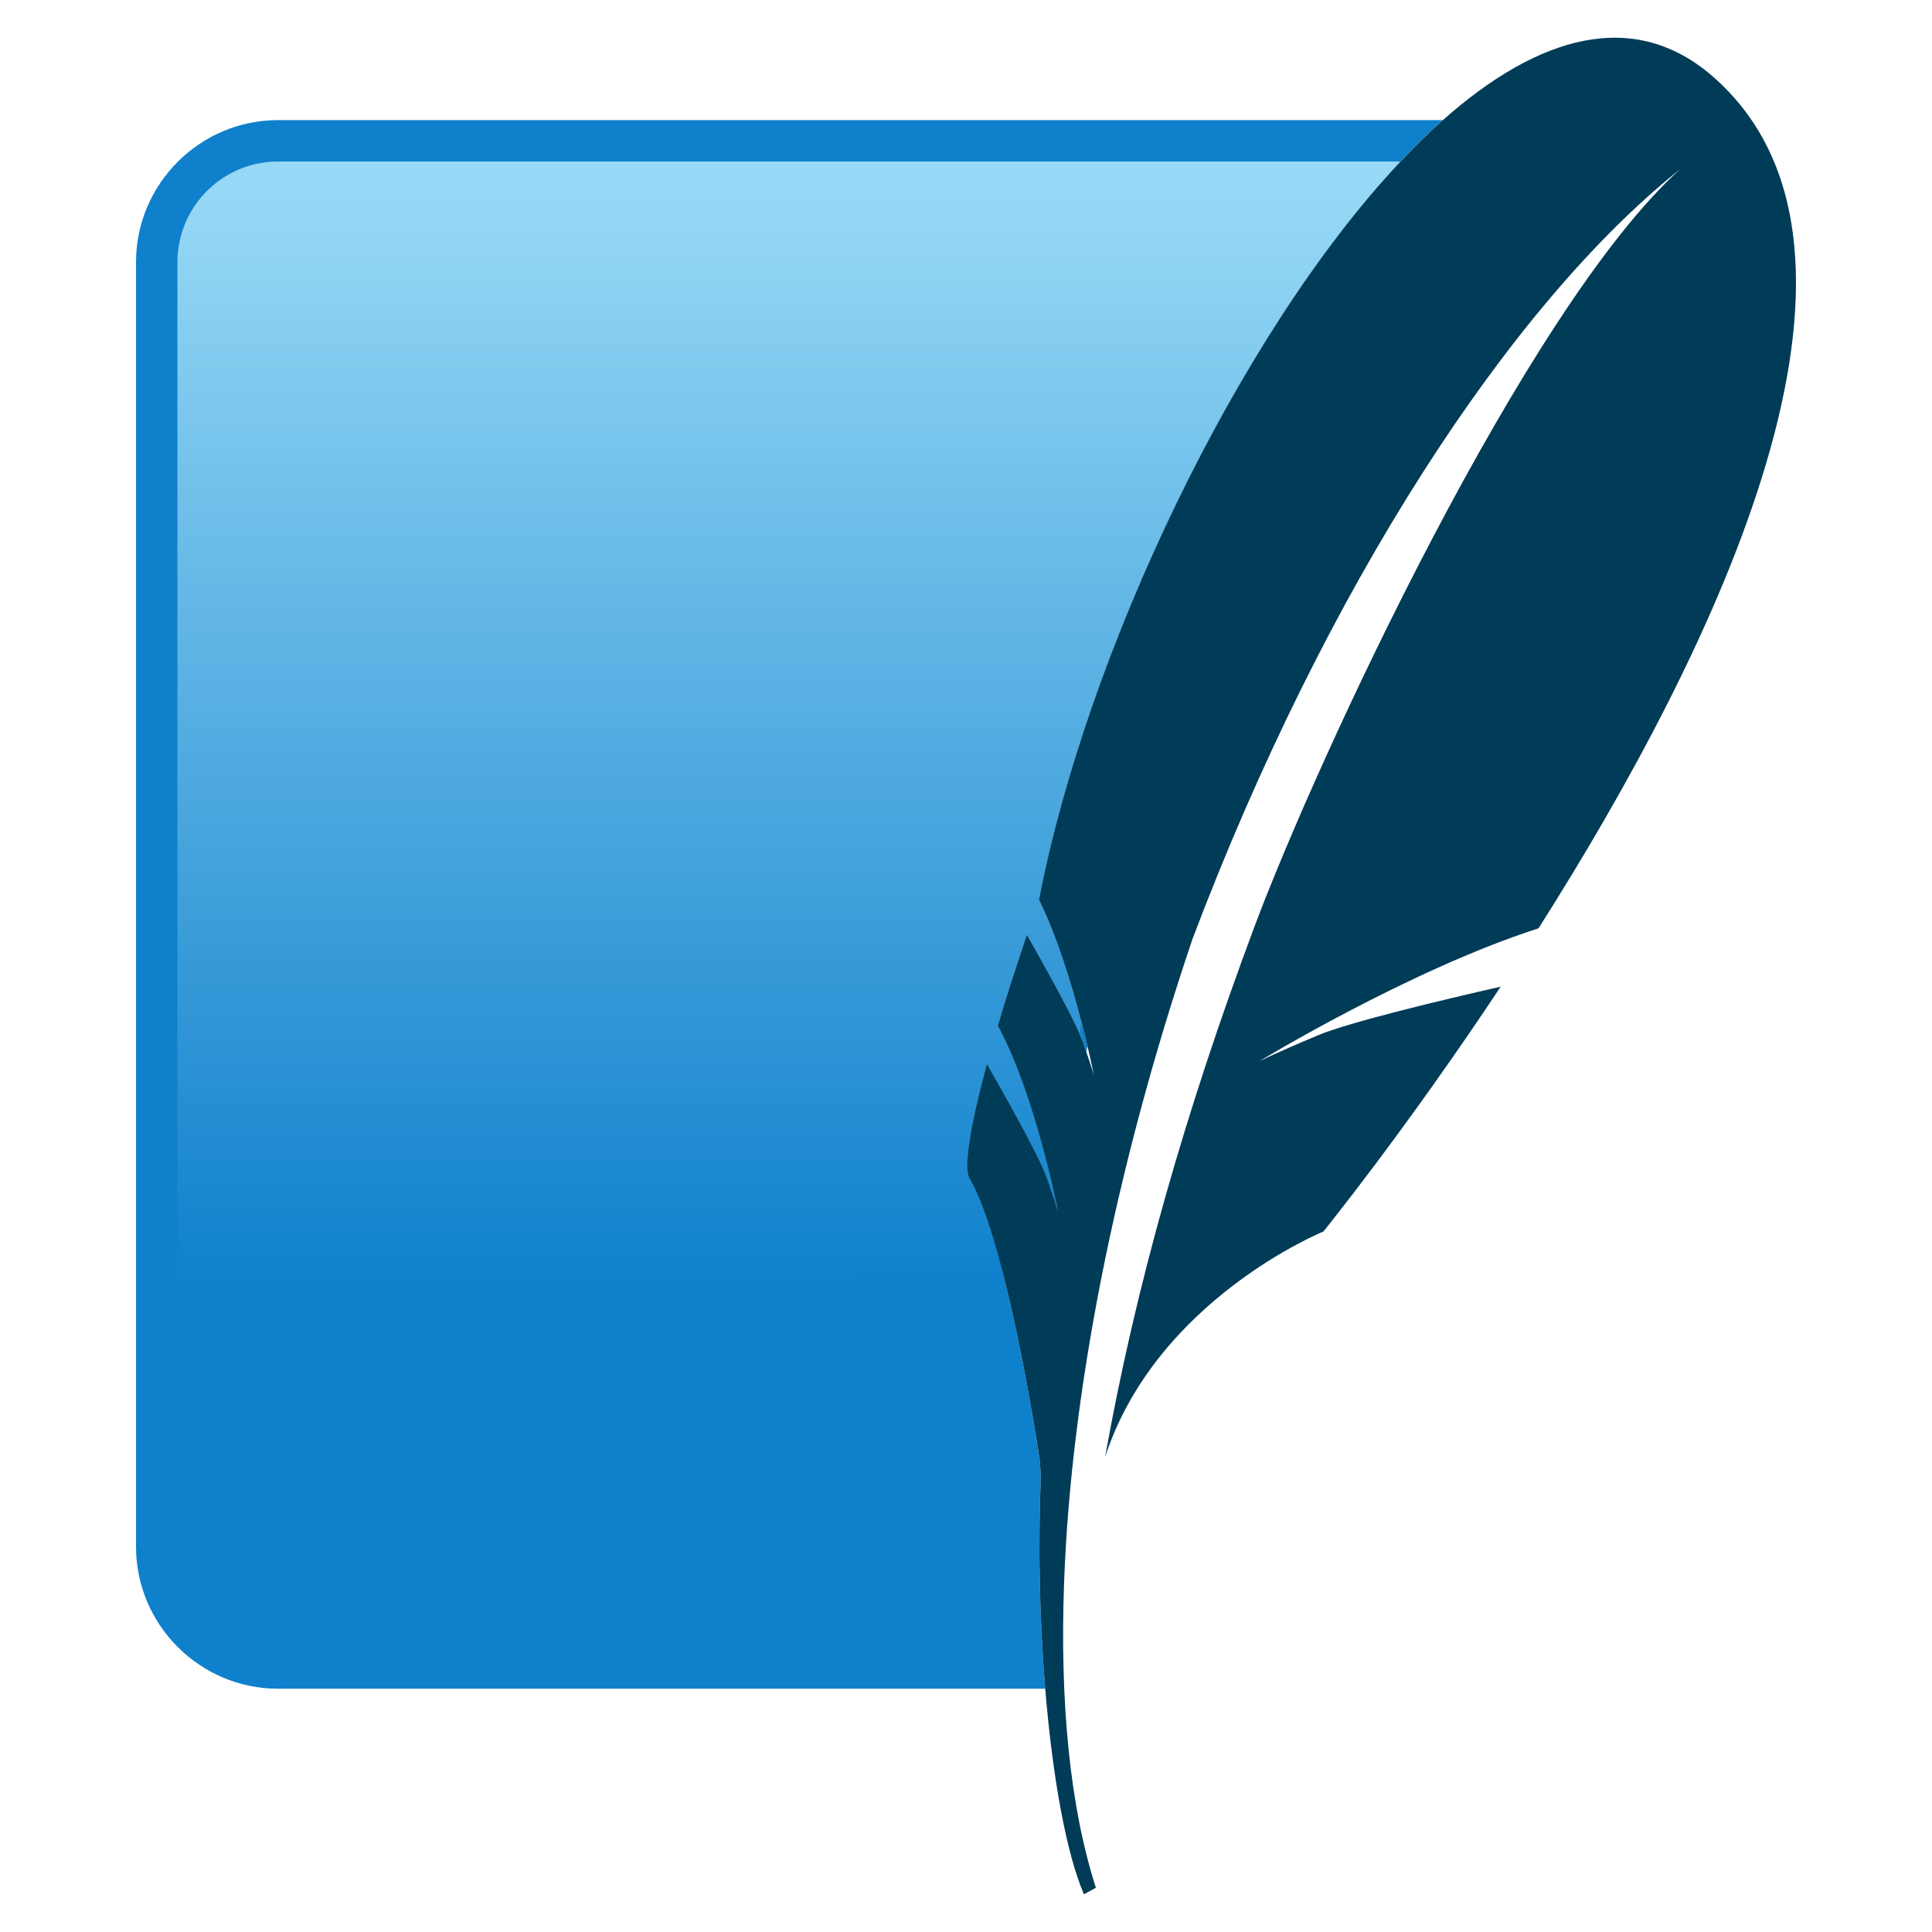
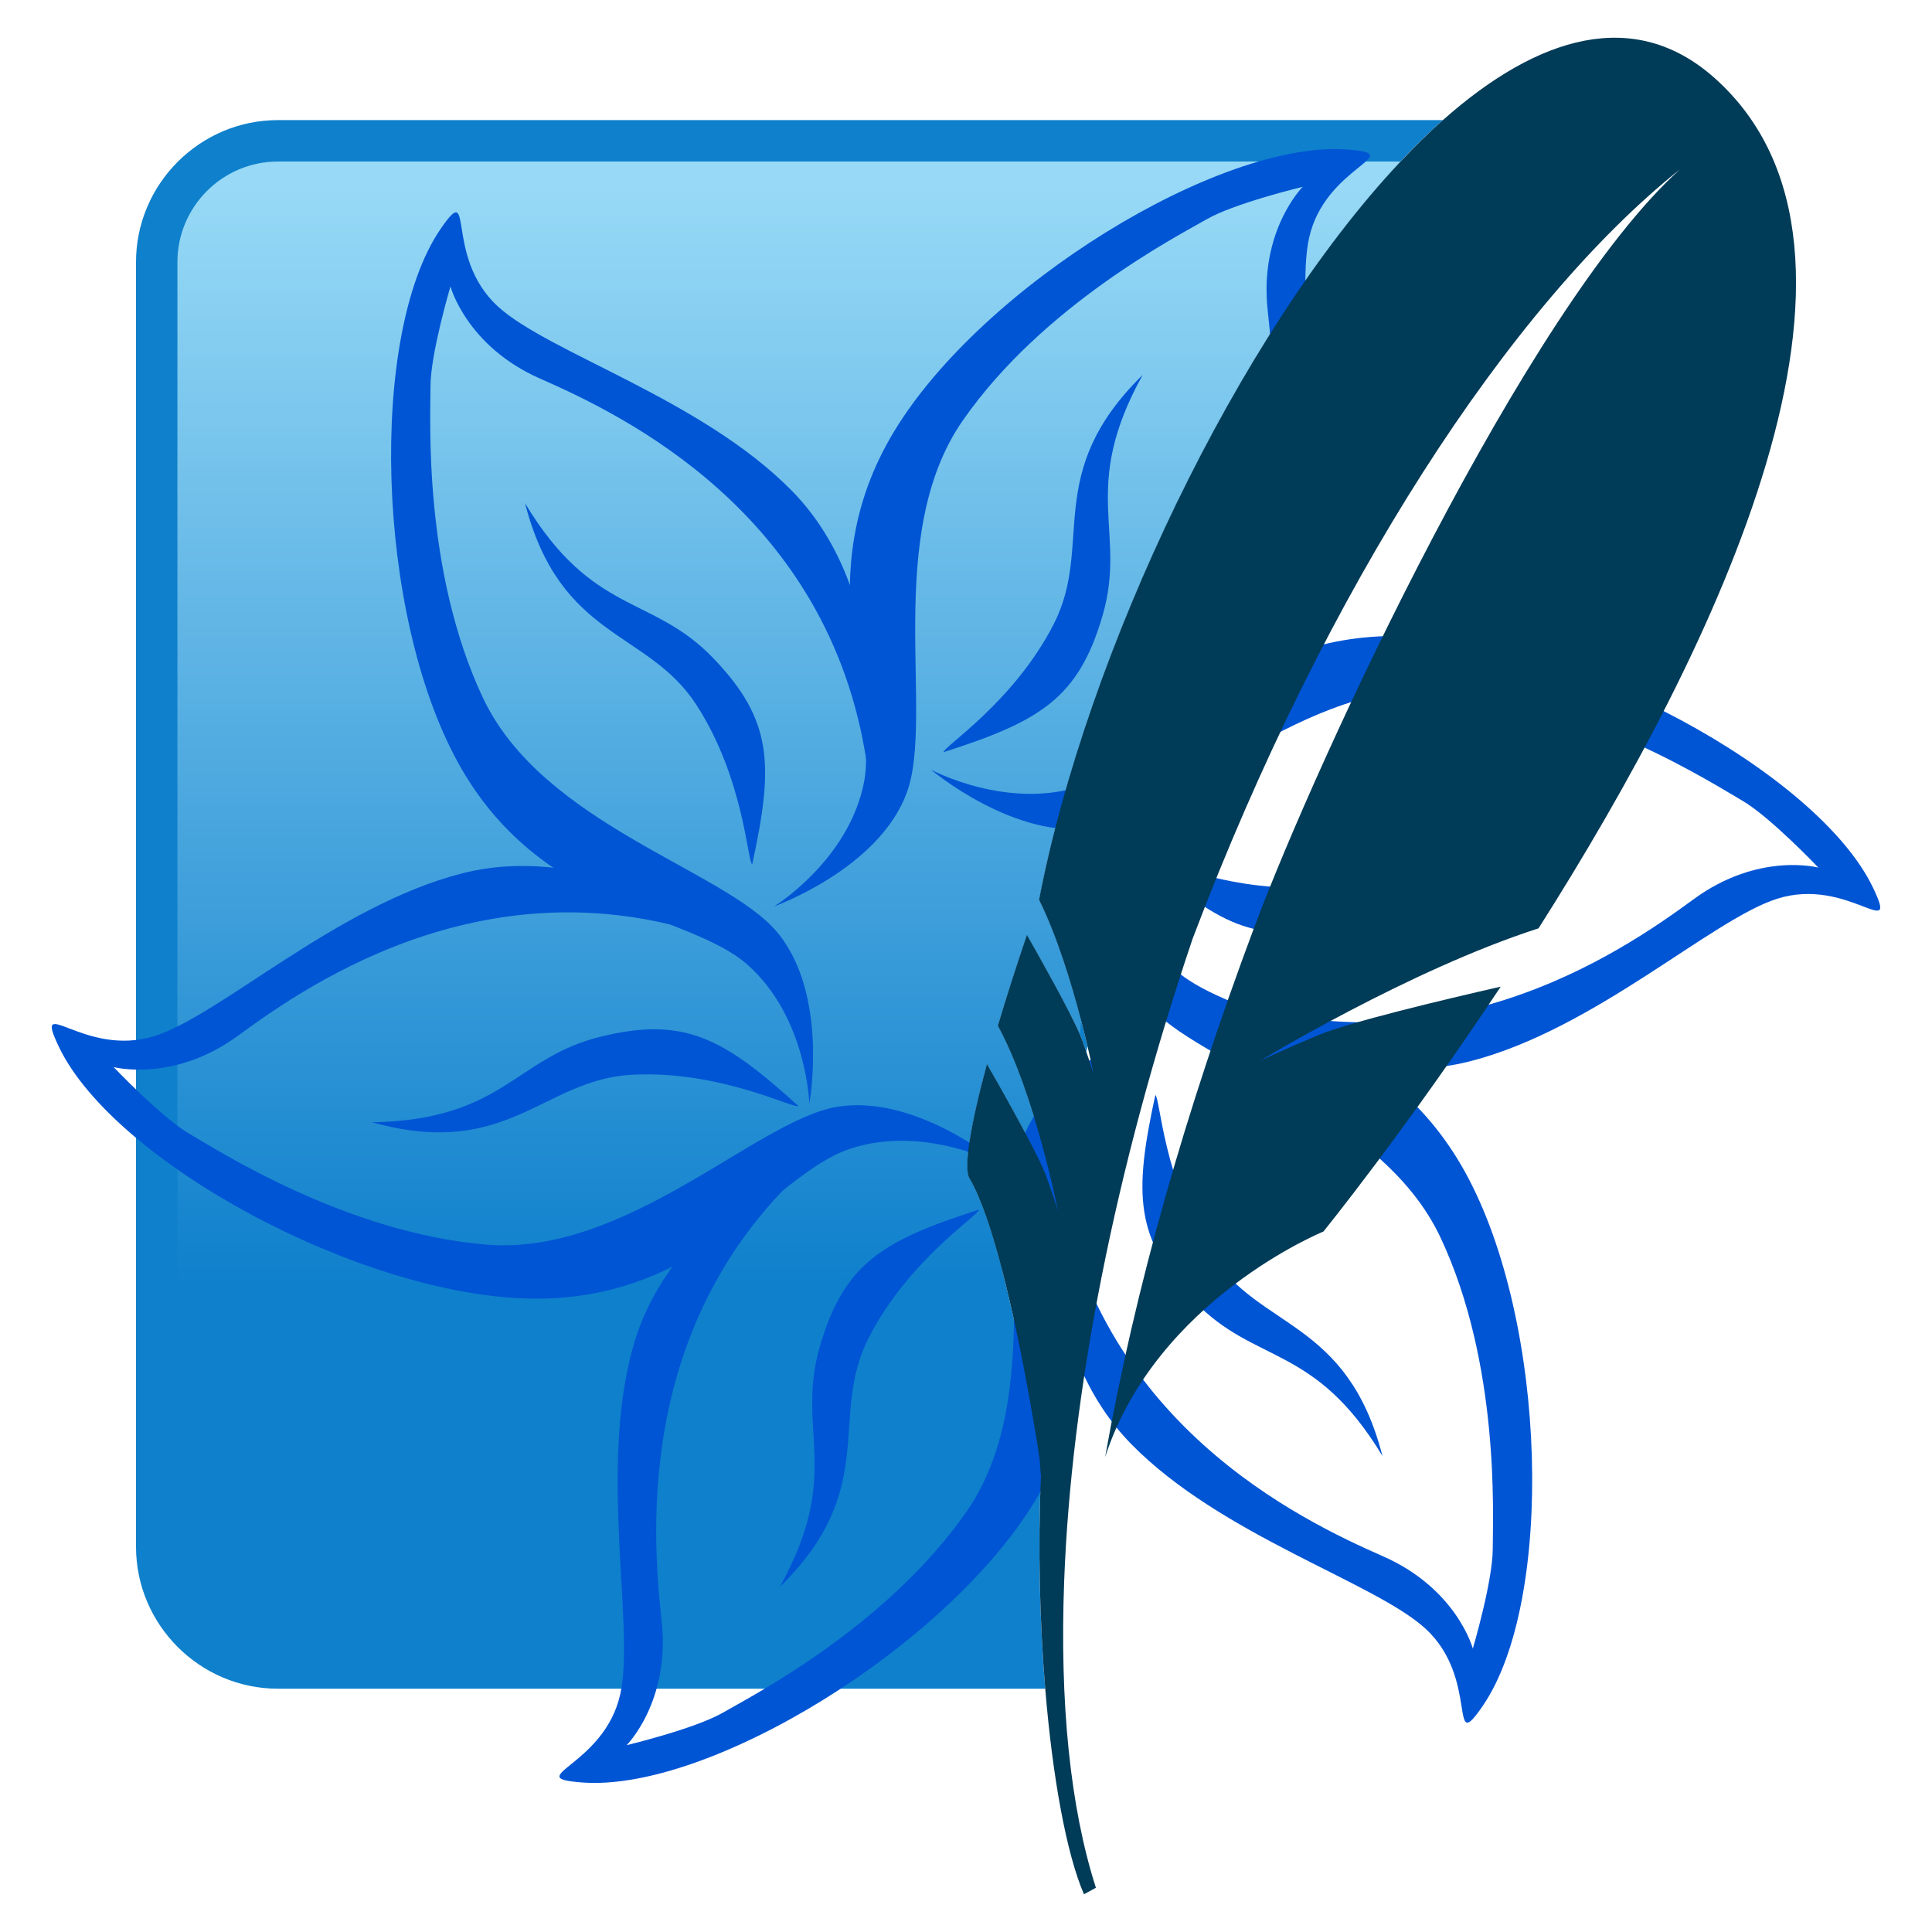
<svg xmlns="http://www.w3.org/2000/svg" xmlns:xlink="http://www.w3.org/1999/xlink" id="svg2985" version="1.1" width="256" height="256" xml:space="preserve">
  <defs id="defs2989">
    <linearGradient x1="0" y1="0" x2="1" y2="0" gradientUnits="userSpaceOnUse" gradientTransform="matrix(-4.02e-6,-91.8907,-91.8907,4.02e-6,85.8809,161.434)" spreadMethod="pad" id="linearGradient3027">
      <stop style="stop-opacity:1;stop-color:#97d9f6" offset="0" id="stop3029" />
      <stop style="stop-opacity:1;stop-color:#0f80cc" offset="0.92" id="stop3031" />
      <stop style="stop-opacity:1;stop-color:#0f80cc" offset="1" id="stop3033" />
    </linearGradient>
    <linearGradient xlink:href="#linearGradient3027" id="linearGradient5421" gradientUnits="userSpaceOnUse" gradientTransform="matrix(-4.02e-7,-9.18907,-9.18907,4.02e-7,8.58809,16.1434)" spreadMethod="pad" x1="-15.615" y1="-9.108" x2="-6.741" y2="-9.108" />
-     <linearGradient xlink:href="#linearGradient3027" id="linearGradient3003" gradientUnits="userSpaceOnUse" gradientTransform="matrix(-4.02e-7,-9.18907,-9.18907,4.02e-7,8.58809,16.1434)" spreadMethod="pad" x1="-15.615" y1="-9.108" x2="-6.741" y2="-9.108" />
+     <linearGradient xlink:href="#linearGradient3027" id="linearGradient3003" gradientUnits="userSpaceOnUse" gradientTransform="matrix(-6.2359981e-7,-14.25448,-14.25448,6.2359981e-7,-3.003811,-2.676007)" spreadMethod="pad" x1="-15.615" y1="-9.108" x2="-6.741" y2="-9.108" />
  </defs>
  <g id="g2993" transform="matrix(1.25,0,0,-1.25,-41.57475,299.7837)">
-     <g id="g2998" transform="matrix(1.551243,0,0,1.551243,-16.32603,-27.71835)">
-       <path d="m 103.096,71.596 c -0.057,0.722 -0.091,1.191 -0.091,1.191 0,0 -2.189,14.758 -4.795,19.162 -0.412,0.698 0.045,3.565 1.195,7.812 0.672,-1.163 3.511,-6.137 4.082,-7.74 0.642,-1.812 0.777,-2.331 0.777,-2.331 0,0 -1.557,8.011 -4.112,12.686 0.56,1.89 1.229,3.979 1.986,6.212 0.968,-1.698 3.285,-5.809 3.795,-7.235 0.103,-0.293 0.19,-0.542 0.268,-0.77 0.025,0.137 0.05,0.274 0.075,0.411 -0.585,2.482 -1.734,6.801 -3.307,9.992 3.49,18.165 15.393,42.445 27.596,53.278 l -79.605,0 c -5.335,0 -9.7,-4.366 -9.7,-9.701 l 0,-87.789 c 0,-5.335 4.365,-9.7 9.7,-9.7 l 52.43,0 c -0.378,4.576 -0.504,9.639 -0.294,14.522" style="fill:#0f80cc;fill-opacity:1;fill-rule:nonzero;stroke:none" id="path3005" />
-       <path d="m 99.406,99.761 c 0.672,-1.163 3.511,-6.137 4.082,-7.74 0.642,-1.812 0.777,-2.331 0.777,-2.331 0,0 -1.557,8.011 -4.112,12.686 0.56,1.89 1.229,3.979 1.986,6.212 0.885,-1.553 2.896,-5.12 3.623,-6.81 0.027,0.319 0.054,0.638 0.082,0.954 -0.644,2.475 -1.622,5.715 -2.874,8.254 3.214,16.725 13.559,38.625 24.704,50.448 l -76.713,0 c -3.788,0 -6.871,-3.082 -6.871,-6.871 l 0,-81.384 c 17.374,6.668 38.323,12.763 56.353,12.502 -0.669,2.581 -1.431,4.915 -2.232,6.268 -0.412,0.698 0.045,3.565 1.195,7.812" style="fill:url(#linearGradient3003);fill-opacity:1;fill-rule:nonzero;stroke:none" id="path3035" />
-       <path d="m 149.133,167.137 c -5.452,4.862 -12.053,2.909 -18.568,-2.873 -0.967,-0.859 -1.932,-1.812 -2.892,-2.83 -11.145,-11.823 -21.49,-33.723 -24.704,-50.448 1.252,-2.539 2.23,-5.779 2.874,-8.254 0.165,-0.635 0.314,-1.231 0.433,-1.738 0.283,-1.2 0.435,-1.978 0.435,-1.978 0,0 -0.1,0.378 -0.51,1.567 -0.078,0.228 -0.165,0.477 -0.268,0.77 -0.044,0.121 -0.105,0.268 -0.172,0.425 -0.727,1.69 -2.738,5.257 -3.623,6.81 -0.757,-2.233 -1.426,-4.322 -1.986,-6.212 2.555,-4.675 4.112,-12.686 4.112,-12.686 0,0 -0.135,0.519 -0.777,2.331 -0.57,1.603 -3.409,6.577 -4.082,7.74 -1.15,-4.247 -1.607,-7.114 -1.195,-7.812 0.8,-1.353 1.562,-3.687 2.232,-6.268 1.512,-5.815 2.563,-12.894 2.563,-12.894 0,0 0.034,-0.469 0.091,-1.191 -0.21,-4.883 -0.084,-9.946 0.294,-14.522 0.501,-6.058 1.444,-11.262 2.646,-14.047 l 0.816,0.445 c -1.765,5.487 -2.482,12.678 -2.168,20.971 0.475,12.676 3.392,27.963 8.782,43.896 9.106,24.052 21.74,43.35 33.303,52.566 -10.539,-9.518 -24.803,-40.327 -29.073,-51.736 -4.781,-12.776 -8.169,-24.765 -10.211,-36.252 3.523,10.769 14.914,15.398 14.914,15.398 0,0 5.587,6.89 12.116,16.734 -3.911,-0.892 -10.333,-2.419 -12.484,-3.323 -3.173,-1.331 -4.028,-1.785 -4.028,-1.785 0,0 10.278,6.259 19.096,9.093 12.127,19.1 25.339,46.234 12.034,58.103" style="fill:#003b57;fill-opacity:1;fill-rule:nonzero;stroke:none" id="path3045" />
+     <path d="m 143.601,83.345 c -0.088,1.12 -0.141,1.848 -0.141,1.848 0,0 -3.396,22.893 -7.438,29.724 -0.639,1.083 0.07,5.531 1.854,12.118 1.043,-1.804 5.447,-9.52 6.331,-12.006 0.996,-2.811 1.205,-3.616 1.205,-3.616 0,0 -2.415,12.428 -6.379,19.679 0.869,2.932 1.906,6.172 3.081,9.636 1.502,-2.634 5.096,-9.011 5.887,-11.223 0.16,-0.455 0.295,-0.841 0.416,-1.194 0.039,0.213 0.078,0.425 0.116,0.638 -0.907,3.85 -2.69,10.55 -5.13,15.5 5.414,28.178 23.878,65.843 42.808,82.647 H 62.726 c -8.276,0 -15.048,-6.773 -15.048,-15.049 V 75.864 c 0,-8.275 6.771,-15.047 15.048,-15.047 h 81.331 c -0.586,7.099 -0.782,14.953 -0.456,22.528" style="fill:#0f80cc;fill-opacity:1;fill-rule:nonzero;stroke:none;stroke-width:1.551" id="path3005" />
+     <path d="m 137.876,127.035 c 1.043,-1.804 5.447,-9.52 6.331,-12.006 0.996,-2.811 1.205,-3.616 1.205,-3.616 0,0 -2.415,12.428 -6.379,19.679 0.869,2.932 1.906,6.172 3.081,9.636 1.373,-2.409 4.492,-7.942 5.62,-10.564 0.042,0.495 0.084,0.99 0.127,1.48 -0.999,3.839 -2.516,8.865 -4.458,12.804 4.986,25.945 21.033,59.917 38.322,78.257 H 62.726 c -5.877,0 -10.659,-4.781 -10.659,-10.659 V 85.8 c 26.951,10.344 59.448,19.799 87.417,19.394 -1.038,4.004 -2.221,7.625 -3.462,9.723 -0.639,1.083 0.07,5.531 1.854,12.118" style="fill:url(#linearGradient3003);fill-opacity:1;fill-rule:nonzero;stroke:none;stroke-width:1.551" id="path3035" />
+     <g id="layer1" transform="matrix(0.419671,0,0,-0.419671,-29.68639,380.3118)" style="fill:#0055d4;stroke-width:1.906">
+       <path id="path2395" style="fill:#0055d4;fill-rule:evenodd;stroke-width:1.906" d="m 368.9,527.34 c -9.44,-62.95 -61.54,-87.74 -82.47,-96.95 -18.6,-8.17 -22.66,-23.29 -22.66,-23.29 0,0 -5.04,17 -5.04,25.18 0,8.19 -1.89,46.59 13.22,78.69 15.11,32.11 61.07,43.44 74.29,59.18 13.22,15.74 8.18,43.44 8.18,43.44 0,0 -0.63,-22.04 -15.74,-35.26 -15.11,-13.22 -52.25,-13.22 -73.02,-50.99 -20.78,-37.77 -22.54,-108.23 -4.41,-134.72 8.89,-12.98 0.69,6.86 14.48,19.52 12.79,11.74 51.52,23.4 74.28,46.58 25.96,26.44 19.52,69.88 18.89,68.62 z" />
+       <path id="path3199" style="fill:#0055d4;fill-rule:evenodd;stroke-width:1.906" d="m 339.99,553.06 c 5.43,-24.98 5.27,-36.33 -9.84,-52.07 -15.41,-16.06 -30.43,-10.7 -47.54,-39.12 8.9,34.53 30.97,31.92 43.28,50.92 12.02,18.56 12.87,39.59 14.1,40.27 z" />
+       <path id="path3201" style="fill:#0055d4;fill-rule:evenodd;stroke-width:1.906" d="m 388.32,524.74 c 24.35,-7.79 34.1,-13.6 40.18,-34.56 6.2,-21.37 -5.95,-31.7 10.11,-60.73 -25.46,24.98 -12.16,42.78 -22.46,62.94 -10.06,19.69 -27.85,30.94 -27.83,32.35 z" />
+       <path id="path3203" style="fill:#0055d4;fill-rule:evenodd;stroke-width:1.906" d="m 438.33,550.91 c 18.91,17.19 28.82,22.72 50.01,17.51 21.61,-5.32 24.48,-21.01 57.65,-21.61 -34.36,-9.56 -43.13,10.86 -65.74,12.02 -22.09,1.13 -40.72,-8.65 -41.92,-7.92 z" />
+       <path id="path3205" style="fill:#0055d4;fill-rule:evenodd;stroke-width:1.906" d="m 441.81,611.35 c -5.43,24.98 -5.27,36.33 9.84,52.07 15.41,16.06 30.43,10.7 47.54,39.12 -8.9,-34.54 -30.97,-31.92 -43.28,-50.92 -12.02,-18.56 -12.87,-39.59 -14.1,-40.27 z" />
+       <path id="path3207" style="fill:#0055d4;fill-rule:evenodd;stroke-width:1.906" d="m 397.25,640.3 c -24.35,7.78 -34.09,13.6 -40.17,34.55 -6.2,21.38 5.95,31.71 -10.11,60.74 25.46,-24.98 12.15,-42.79 22.45,-62.94 10.07,-19.7 27.86,-30.94 27.83,-32.35 z" />
+       <path id="path3209" style="fill:#0055d4;fill-rule:evenodd;stroke-width:1.906" d="m 351.66,614.13 c -18.92,-17.19 -28.83,-22.73 -50.01,-17.51 -21.62,5.31 -24.49,21 -57.66,21.61 34.36,9.56 43.13,-10.87 65.74,-12.02 22.09,-1.13 40.72,8.65 41.93,7.92 z" />
+       <path id="path2391" style="fill:#0055d4;fill-rule:evenodd;stroke-width:1.906" d="m 427.47,533.1 c 49.8,-39.65 45.23,-97.16 42.73,-119.89 -2.22,-20.2 8.84,-31.27 8.84,-31.27 0,0 -17.24,4.13 -24.33,8.23 -7.08,4.09 -41.28,21.65 -61.53,50.79 -20.25,29.14 -7.09,74.6 -14.11,93.92 -7.02,19.32 -33.52,28.8 -33.52,28.8 0,0 18.76,-11.56 22.66,-31.25 3.89,-19.7 -14.68,-51.86 7.64,-88.74 22.33,-36.88 82.47,-73.63 114.47,-71.17 15.69,1.2 -5.59,4.02 -9.66,22.29 -3.78,16.95 5.5,56.32 -3.2,87.63 -9.92,35.7 -50.76,51.84 -49.99,50.66 z" />
+       <path id="path2393" style="fill:#0055d4;fill-rule:evenodd;stroke-width:1.906" d="m 452.6,584.82 c 59.24,23.3 106.76,-9.42 125.19,-22.94 16.38,-12.02 31.5,-7.98 31.5,-7.98 0,0 -12.2,-12.86 -19.29,-16.96 -7.09,-4.09 -39.4,-24.92 -74.76,-27.89 -35.35,-2.97 -68.14,31.16 -88.38,34.74 -20.24,3.58 -41.71,-14.63 -41.71,-14.63 0,0 19.39,10.47 38.4,4 19,-6.48 37.57,-38.64 80.67,-37.75 43.1,0.9 105,34.6 118.87,63.55 6.8,14.19 -6.29,-2.83 -24.14,2.78 -16.57,5.2 -46.02,32.92 -77.49,41.04 -35.87,9.26 -70.27,-18.04 -68.86,-17.96 z" />
+       <path id="path2396" style="fill:#0055d4;fill-rule:evenodd;stroke-width:1.906" d="m 416.88,630.92 c 9.44,62.95 61.53,87.74 82.46,96.94 18.61,8.18 22.67,23.3 22.67,23.3 0,0 5.03,-17 5.03,-25.18 0,-8.19 1.89,-46.59 -13.22,-78.7 -15.11,-32.1 -61.06,-43.43 -74.28,-59.17 -13.22,-15.74 -8.19,-43.44 -8.19,-43.44 0,0 0.63,22.04 15.74,35.26 15.11,13.22 52.25,13.22 73.03,50.99 20.77,37.77 22.54,108.23 4.4,134.71 -8.89,12.99 -0.69,-6.85 -14.48,-19.51 -12.79,-11.74 -51.52,-23.4 -74.28,-46.58 -25.96,-26.44 -19.51,-69.88 -18.88,-68.62 z" />
+       <path id="path2398" style="fill:#0055d4;fill-rule:evenodd;stroke-width:1.906" d="m 359.84,624.4 c -49.8,39.65 -45.22,97.17 -42.72,119.89 2.21,20.2 -8.84,31.27 -8.84,31.27 0,0 17.23,-4.13 24.32,-8.22 7.09,-4.1 41.29,-21.66 61.54,-50.8 20.25,-29.14 7.08,-74.6 14.1,-93.92 7.02,-19.31 33.53,-28.8 33.53,-28.8 0,0 -18.77,11.56 -22.66,31.25 -3.9,19.7 14.67,51.86 -7.65,88.74 -22.32,36.88 -82.46,73.64 -114.46,71.17 -15.7,-1.2 5.59,-4.02 9.66,-22.29 3.77,-16.95 -5.5,-56.32 3.2,-87.63 9.92,-35.69 50.76,-51.83 49.98,-50.66 z" />
+       <path id="path2400" style="fill:#0055d4;fill-rule:evenodd;stroke-width:1.906" d="m 335.39,573.35 c -59.24,-23.3 -106.76,9.42 -125.2,22.95 -16.38,12.02 -31.5,7.98 -31.5,7.98 0,0 12.2,12.86 19.29,16.95 7.09,4.09 39.4,24.93 74.76,27.89 35.36,2.97 68.15,-31.16 88.39,-34.74 20.24,-3.58 41.71,14.63 41.71,14.63 0,0 -19.4,-10.47 -38.4,-4 -19.01,6.48 -37.58,38.64 -80.68,37.75 -43.09,-0.9 -105,-34.6 -118.87,-63.54 -6.8,-14.2 6.29,2.83 24.14,-2.78 16.57,-5.21 46.03,-32.92 77.49,-41.04 35.87,-9.26 70.27,18.03 68.87,17.95 z" />
    </g>
+     <path d="m 215.016,231.552 c -8.457,7.542 -18.697,4.513 -28.803,-4.457 -1.5,-1.333 -2.997,-2.811 -4.486,-4.39 -17.289,-18.34 -33.336,-52.313 -38.322,-78.257 1.942,-3.939 3.459,-8.965 4.458,-12.804 0.256,-0.985 0.487,-1.91 0.672,-2.696 0.439,-1.861 0.675,-3.068 0.675,-3.068 0,0 -0.155,0.587 -0.791,2.431 -0.121,0.354 -0.256,0.74 -0.416,1.194 -0.068,0.188 -0.163,0.416 -0.267,0.659 -1.128,2.622 -4.247,8.155 -5.62,10.564 -1.174,-3.464 -2.212,-6.704 -3.081,-9.636 3.963,-7.252 6.379,-19.679 6.379,-19.679 0,0 -0.209,0.805 -1.205,3.616 -0.884,2.486 -5.288,10.202 -6.331,12.006 -1.785,-6.588 -2.494,-11.036 -1.854,-12.118 1.241,-2.098 2.424,-5.719 3.462,-9.723 2.345,-9.02 3.976,-20.001 3.976,-20.001 0,0 0.053,-0.728 0.141,-1.848 -0.326,-7.575 -0.13,-15.429 0.456,-22.528 0.777,-9.397 2.24,-17.47 4.105,-21.79 l 1.266,0.69 c -2.738,8.512 -3.85,19.667 -3.363,32.531 0.737,19.664 5.262,43.377 13.623,68.093 14.126,37.31 33.724,67.246 51.661,81.543 -16.349,-14.765 -38.475,-62.557 -45.099,-80.255 -7.416,-19.819 -12.672,-38.417 -15.84,-56.235 5.465,16.705 23.135,23.885 23.135,23.885 0,0 8.667,10.689 18.795,25.959 -6.067,-1.384 -16.029,-3.752 -19.366,-5.155 -4.922,-2.065 -6.248,-2.769 -6.248,-2.769 0,0 15.944,9.709 29.623,14.105 18.812,29.629 39.307,71.72 18.668,90.132" style="fill:#003b57;fill-opacity:1;fill-rule:nonzero;stroke:none;stroke-width:1.551" id="path3045" />
  </g>
</svg>
